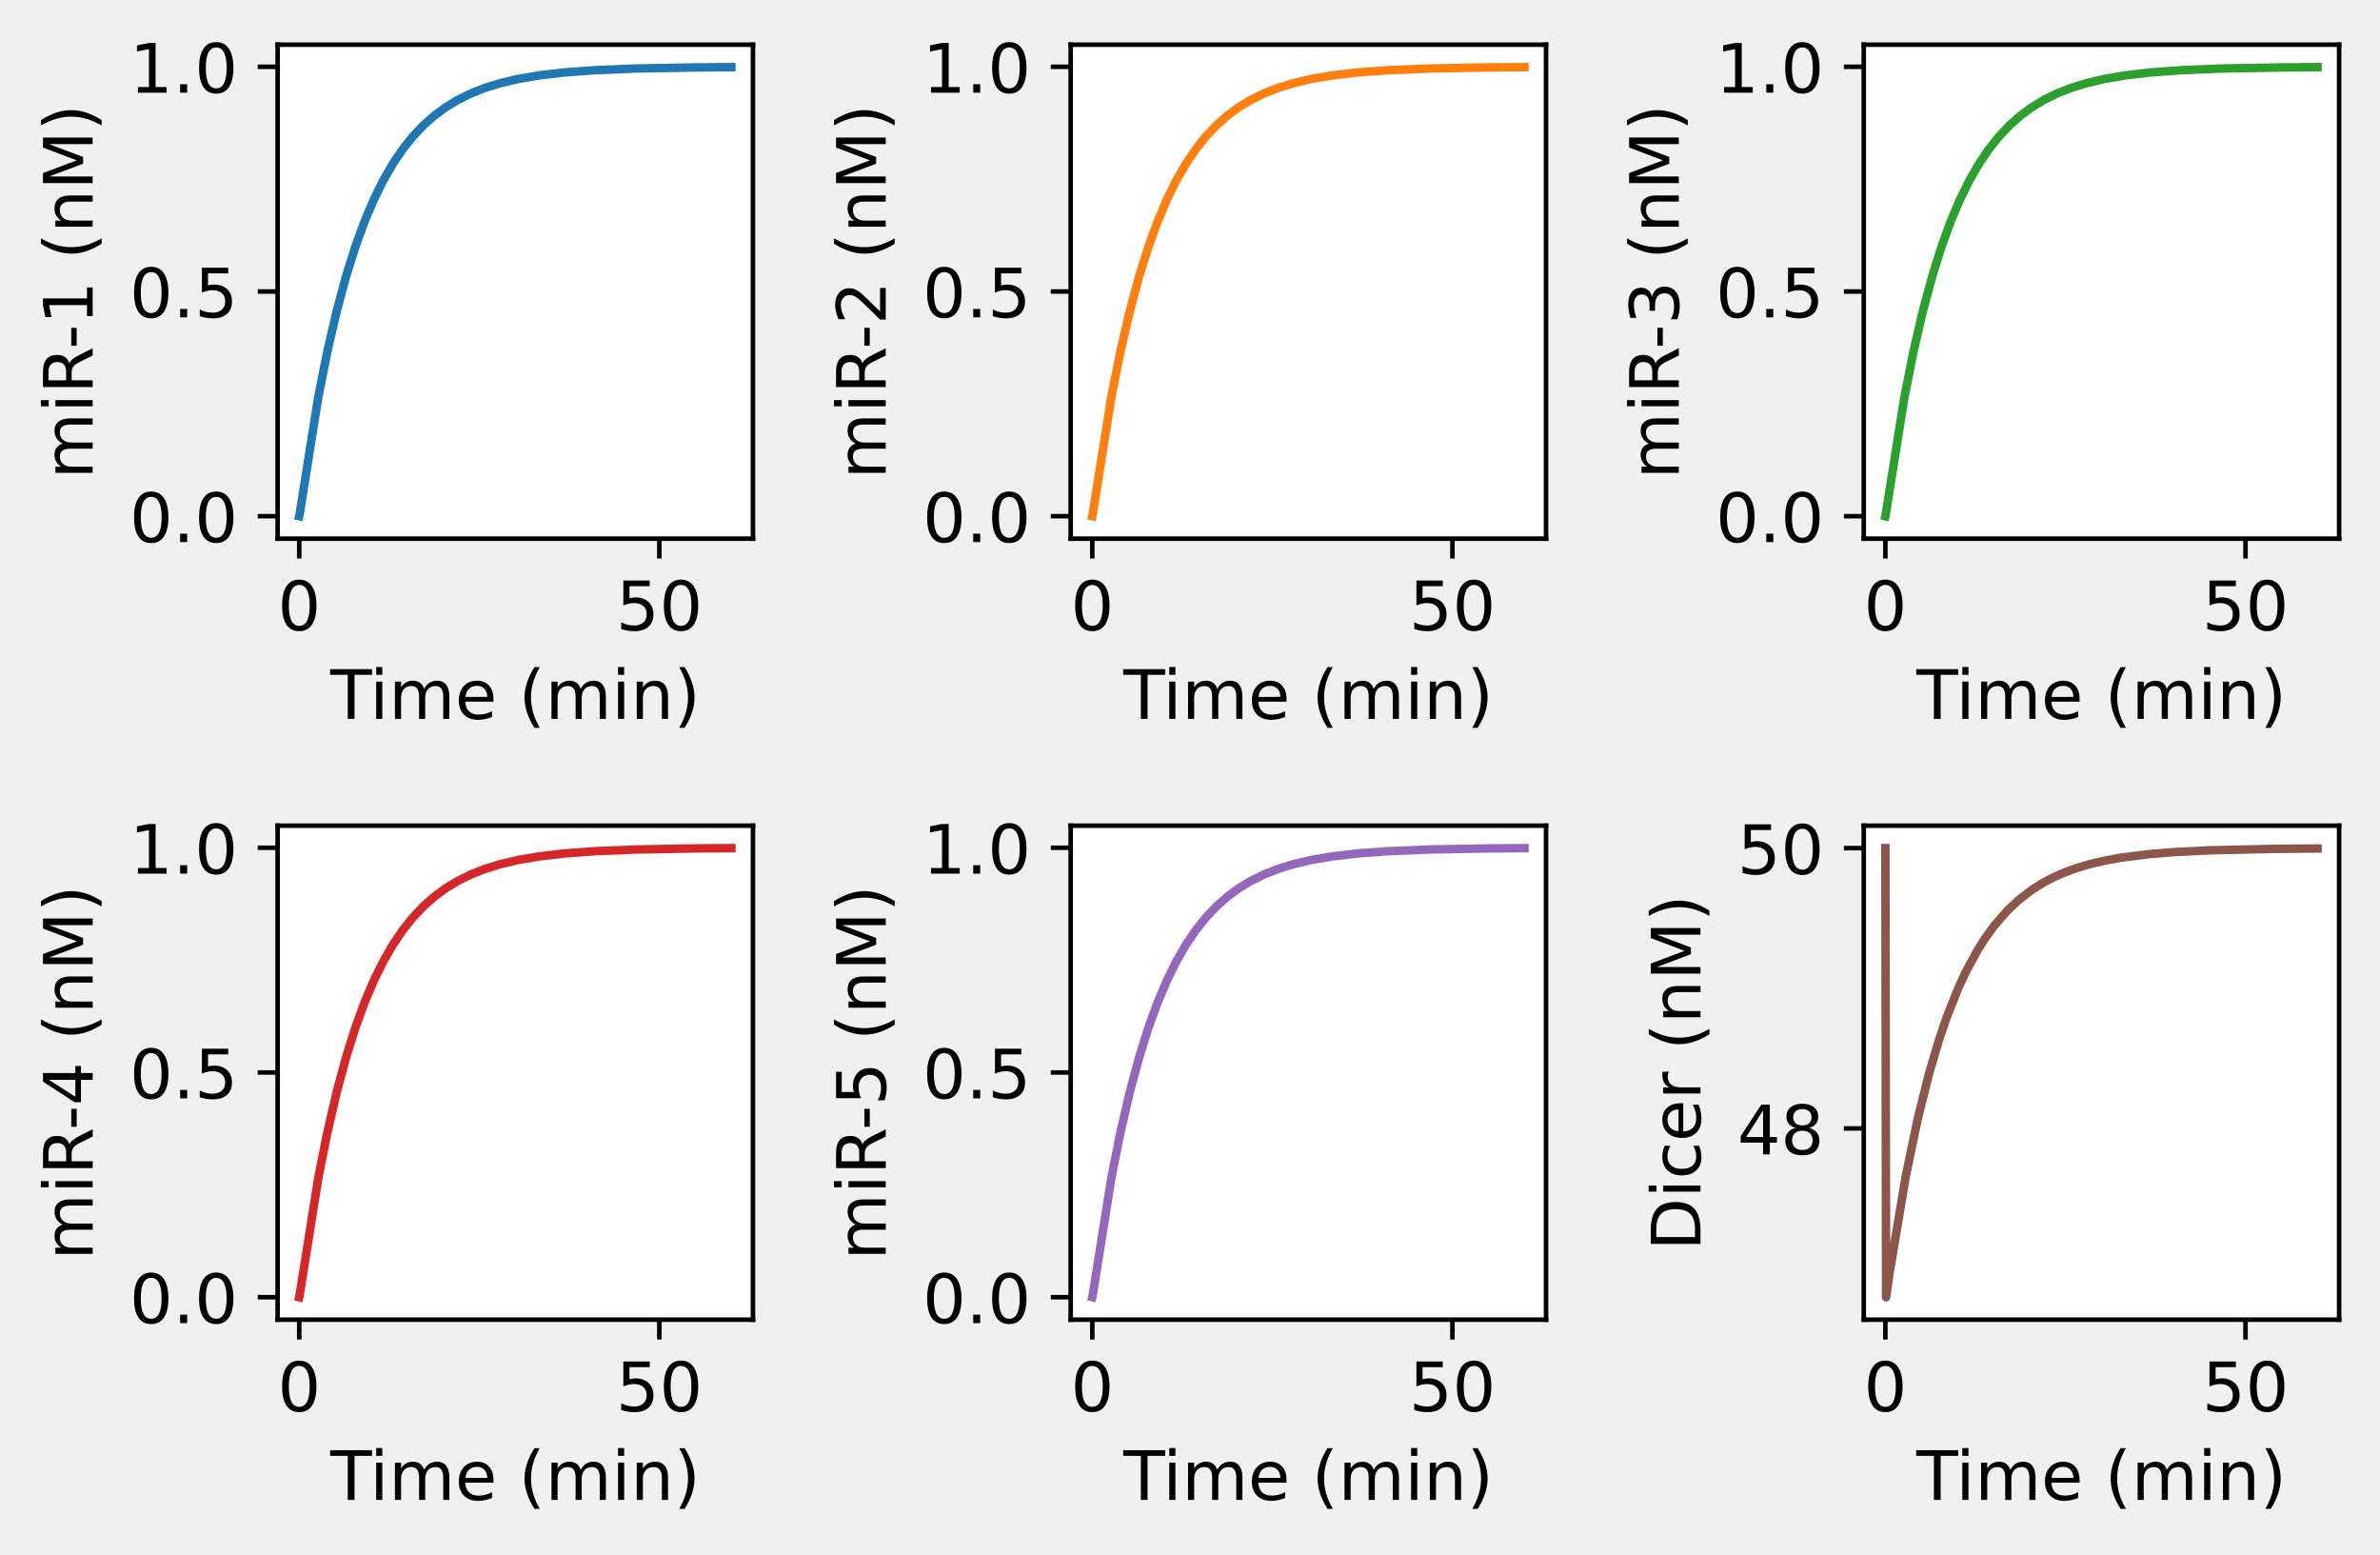
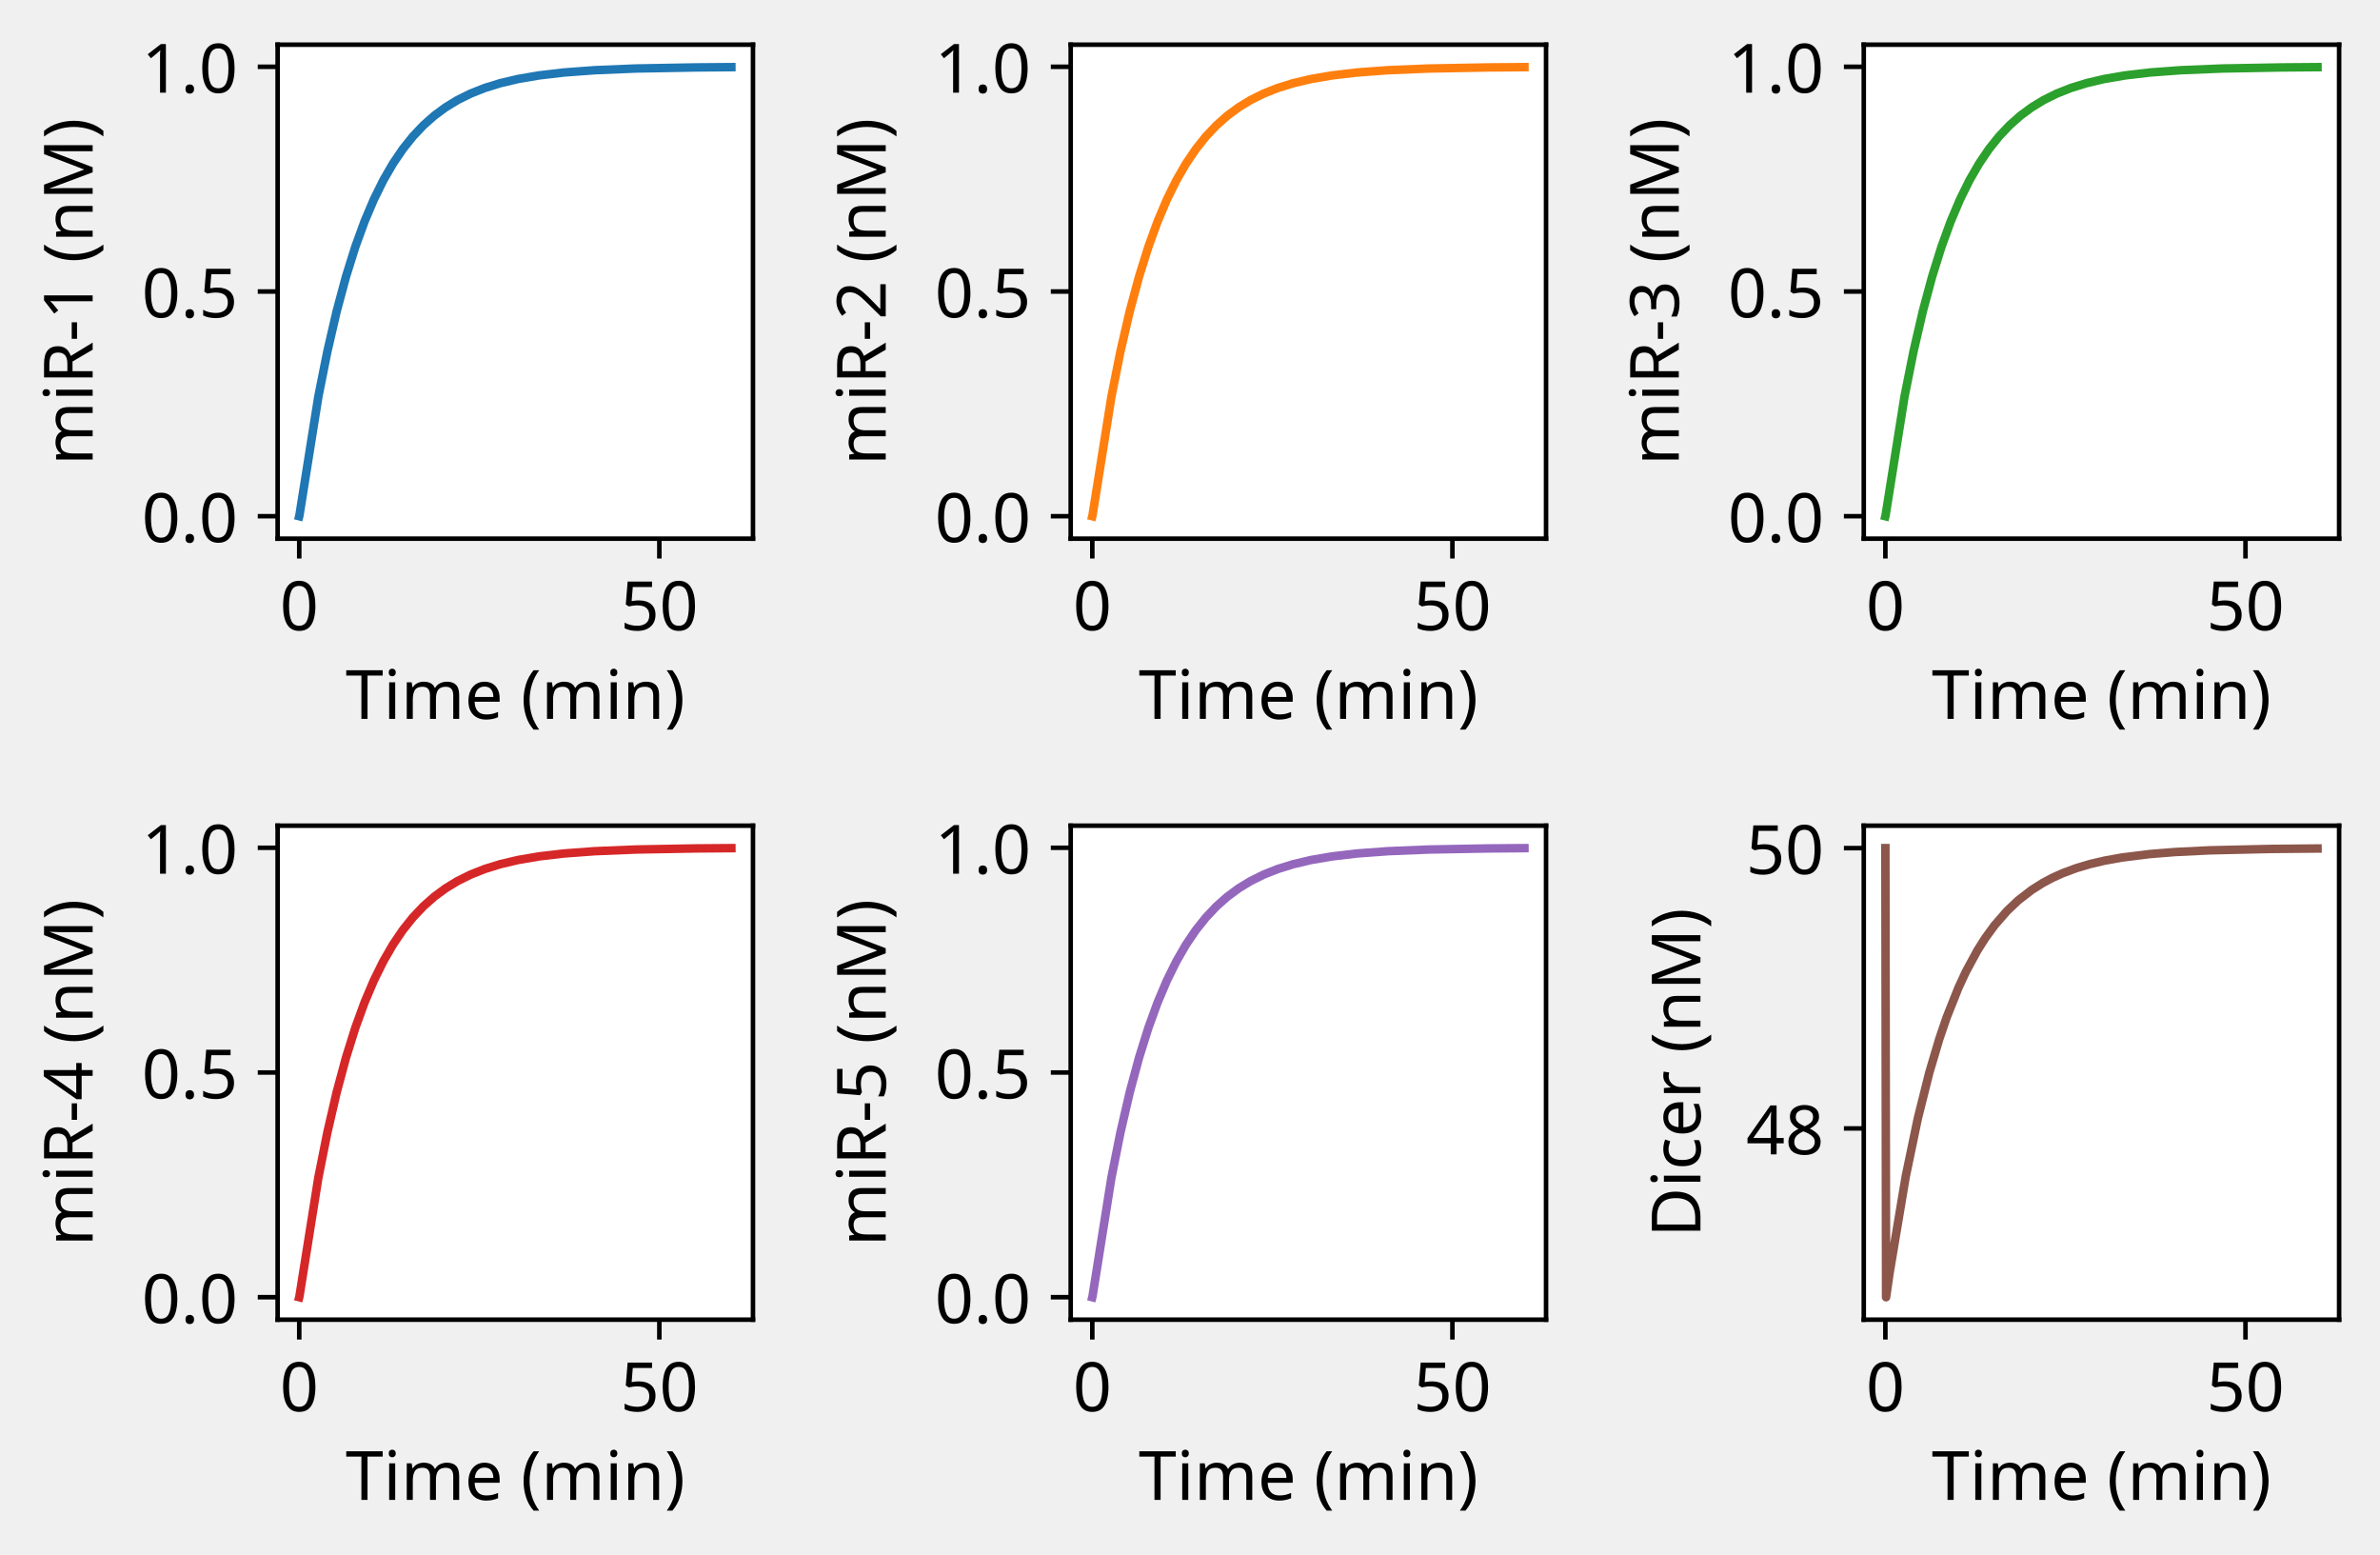
- <svg xmlns="http://www.w3.org/2000/svg" xmlns:xlink="http://www.w3.org/1999/xlink" height="273.797pt" version="1.1" viewBox="0 0 419.178 273.797" width="419.178pt">
+ <svg xmlns="http://www.w3.org/2000/svg" xmlns:xlink="http://www.w3.org/1999/xlink" width="419.178pt" height="273.797pt" viewBox="0 0 419.178 273.797" version="1.1">
  <defs>
-     <style type="text/css">*{stroke-linecap:butt;stroke-linejoin:round;}</style>
+     <style type="text/css">*{stroke-linejoin: round; stroke-linecap: butt}</style>
  </defs>
  <g id="figure_1">
    <g id="patch_1">
-       <path d="M -0 273.797  L 419.178 273.797  L 419.178 0  L -0 0  z " style="fill:none;" />
+       <path d="M -0 273.797  L 419.178 273.797  L 419.178 0  L -0 0  L -0 273.797  z " style="fill: none" />
    </g>
    <g id="axes_1">
      <g id="patch_2">
-         <path d="M 48.898 94.849  L 132.618 94.849  L 132.618 7.868  L 48.898 7.868  z " style="fill:#ffffff;" />
+         <path d="M 48.898 94.849  L 132.618 94.849  L 132.618 7.868  L 48.898 7.868  z " style="fill: #ffffff" />
      </g>
      <g id="matplotlib.axis_1">
        <g id="xtick_1">
          <g id="line2d_1">
            <defs>
-               <path d="M 0 0  L 0 3.5  " id="me1afc536ae" style="stroke:#000000;stroke-width:0.8;" />
+               <path id="m732d7f63c5" d="M 0 0  L 0 3.5  " style="stroke: #000000; stroke-width: 0.8" />
            </defs>
            <g>
-               <use style="stroke:#000000;stroke-width:0.8;" x="52.703" xlink:href="#me1afc536ae" y="94.849" />
+               <use xlink:href="#m732d7f63c5" x="52.703" y="94.849" style="stroke: #000000; stroke-width: 0.8" />
            </g>
          </g>
          <g id="text_1">
-             <text style="font-family:DejaVu Sans;font-size:12px;font-stretch:normal;font-style:normal;font-weight:normal;text-anchor:middle;" transform="rotate(-0, 52.70296, 110.9675)" x="52.703" y="110.968">0</text>
+             <text style="font: 12px 'sans-serif'; text-anchor: middle" x="52.703" y="110.968" transform="rotate(-0, 52.70296, 110.9675)">0</text>
          </g>
        </g>
        <g id="xtick_2">
          <g id="line2d_2">
            <g>
-               <use style="stroke:#000000;stroke-width:0.8;" x="116.127" xlink:href="#me1afc536ae" y="94.849" />
+               <use xlink:href="#m732d7f63c5" x="116.127" y="94.849" style="stroke: #000000; stroke-width: 0.8" />
            </g>
          </g>
          <g id="text_2">
-             <text style="font-family:DejaVu Sans;font-size:12px;font-stretch:normal;font-style:normal;font-weight:normal;text-anchor:middle;" transform="rotate(-0, 116.1272, 110.9675)" x="116.127" y="110.968">50</text>
+             <text style="font: 12px 'sans-serif'; text-anchor: middle" x="116.127" y="110.968" transform="rotate(-0, 116.1272, 110.9675)">50</text>
          </g>
        </g>
        <g id="text_3">
-           <text style="font-family:DejaVu Sans;font-size:12px;font-stretch:normal;font-style:normal;font-weight:normal;text-anchor:middle;" transform="rotate(-0, 90.7575, 126.5813)" x="90.757" y="126.581">Time (min)</text>
+           <text style="font: 12px 'sans-serif'; text-anchor: middle" x="90.757" y="126.581" transform="rotate(-0, 90.7575, 126.5813)">Time (min)</text>
        </g>
      </g>
      <g id="matplotlib.axis_2">
        <g id="ytick_1">
          <g id="line2d_3">
            <defs>
-               <path d="M 0 0  L -3.5 0  " id="m56df37a942" style="stroke:#000000;stroke-width:0.8;" />
+               <path id="m59931da405" d="M 0 0  L -3.5 0  " style="stroke: #000000; stroke-width: 0.8" />
            </defs>
            <g>
-               <use style="stroke:#000000;stroke-width:0.8;" x="48.898" xlink:href="#m56df37a942" y="90.896" />
+               <use xlink:href="#m59931da405" x="48.898" y="90.896" style="stroke: #000000; stroke-width: 0.8" />
            </g>
          </g>
          <g id="text_4">
-             <text style="font-family:DejaVu Sans;font-size:12px;font-stretch:normal;font-style:normal;font-weight:normal;text-anchor:end;" transform="rotate(-0, 41.8975, 95.45476)" x="41.898" y="95.455">0.0</text>
+             <text style="font: 12px 'sans-serif'; text-anchor: end" x="41.898" y="95.455" transform="rotate(-0, 41.8975, 95.45476)">0.0</text>
          </g>
        </g>
        <g id="ytick_2">
          <g id="line2d_4">
            <g>
-               <use style="stroke:#000000;stroke-width:0.8;" x="48.898" xlink:href="#m56df37a942" y="51.327" />
+               <use xlink:href="#m59931da405" x="48.898" y="51.327" style="stroke: #000000; stroke-width: 0.8" />
            </g>
          </g>
          <g id="text_5">
-             <text style="font-family:DejaVu Sans;font-size:12px;font-stretch:normal;font-style:normal;font-weight:normal;text-anchor:end;" transform="rotate(-0, 41.8975, 55.88644)" x="41.898" y="55.886">0.5</text>
+             <text style="font: 12px 'sans-serif'; text-anchor: end" x="41.898" y="55.886" transform="rotate(-0, 41.8975, 55.88644)">0.5</text>
          </g>
        </g>
        <g id="ytick_3">
          <g id="line2d_5">
            <g>
-               <use style="stroke:#000000;stroke-width:0.8;" x="48.898" xlink:href="#m56df37a942" y="11.759" />
+               <use xlink:href="#m59931da405" x="48.898" y="11.759" style="stroke: #000000; stroke-width: 0.8" />
            </g>
          </g>
          <g id="text_6">
-             <text style="font-family:DejaVu Sans;font-size:12px;font-stretch:normal;font-style:normal;font-weight:normal;text-anchor:end;" transform="rotate(-0, 41.8975, 16.31812)" x="41.898" y="16.318">1.0</text>
+             <text style="font: 12px 'sans-serif'; text-anchor: end" x="41.898" y="16.318" transform="rotate(-0, 41.8975, 16.31812)">1.0</text>
          </g>
        </g>
        <g id="text_7">
-           <text style="font-family:DejaVu Sans;font-size:12px;font-stretch:normal;font-style:normal;font-weight:normal;text-anchor:middle;" transform="rotate(-90, 16.31812, 51.35862)" x="16.318" y="51.359">miR-1 (nM)</text>
+           <text style="font: 12px 'sans-serif'; text-anchor: middle" x="16.318" y="51.359" transform="rotate(-90, 16.31812, 51.35862)">miR-1 (nM)</text>
        </g>
      </g>
      <g id="line2d_6">
-         <path clip-path="url(#p1d3dec0983)" d="M 52.703 90.896  L 52.732 90.785  L 56.066 69.859  L 57.653 61.907  L 59.293 54.819  L 60.936 48.711  L 62.577 43.468  L 64.205 38.994  L 65.835 35.143  L 67.521 31.73  L 69.205 28.815  L 70.945 26.247  L 72.737 24.004  L 74.585 22.054  L 76.482 20.374  L 78.479 18.9  L 80.592 17.613  L 82.87 16.484  L 85.359 15.498  L 88.12 14.643  L 91.257 13.905  L 94.932 13.278  L 99.314 12.764  L 104.777 12.36  L 111.975 12.064  L 122.57 11.872  L 128.812 11.822  L 128.812 11.822  " style="fill:none;stroke:#1f77b4;stroke-linecap:square;stroke-width:1.5;" />
+         <path d="M 52.703 90.896  L 52.732 90.785  L 56.066 69.859  L 57.653 61.907  L 59.293 54.819  L 60.936 48.711  L 62.577 43.468  L 64.205 38.994  L 65.835 35.143  L 67.521 31.73  L 69.205 28.815  L 70.945 26.247  L 72.737 24.004  L 74.585 22.054  L 76.482 20.374  L 78.479 18.9  L 80.592 17.613  L 82.87 16.484  L 85.359 15.498  L 88.12 14.643  L 91.257 13.905  L 94.932 13.278  L 99.314 12.764  L 104.777 12.36  L 111.975 12.064  L 122.57 11.872  L 128.812 11.822  L 128.812 11.822  " clip-path="url(#p3441344c1d)" style="fill: none; stroke: #1f77b4; stroke-width: 1.5; stroke-linecap: square" />
      </g>
      <g id="patch_3">
-         <path d="M 48.898 94.849  L 48.898 7.868  " style="fill:none;stroke:#000000;stroke-linecap:square;stroke-linejoin:miter;stroke-width:0.8;" />
+         <path d="M 48.898 94.849  L 48.898 7.868  " style="fill: none; stroke: #000000; stroke-width: 0.8; stroke-linejoin: miter; stroke-linecap: square" />
      </g>
      <g id="patch_4">
-         <path d="M 132.618 94.849  L 132.618 7.868  " style="fill:none;stroke:#000000;stroke-linecap:square;stroke-linejoin:miter;stroke-width:0.8;" />
+         <path d="M 132.618 94.849  L 132.618 7.868  " style="fill: none; stroke: #000000; stroke-width: 0.8; stroke-linejoin: miter; stroke-linecap: square" />
      </g>
      <g id="patch_5">
-         <path d="M 48.898 94.849  L 132.618 94.849  " style="fill:none;stroke:#000000;stroke-linecap:square;stroke-linejoin:miter;stroke-width:0.8;" />
+         <path d="M 48.898 94.849  L 132.618 94.849  " style="fill: none; stroke: #000000; stroke-width: 0.8; stroke-linejoin: miter; stroke-linecap: square" />
      </g>
      <g id="patch_6">
-         <path d="M 48.898 7.868  L 132.618 7.868  " style="fill:none;stroke:#000000;stroke-linecap:square;stroke-linejoin:miter;stroke-width:0.8;" />
+         <path d="M 48.898 7.868  L 132.618 7.868  " style="fill: none; stroke: #000000; stroke-width: 0.8; stroke-linejoin: miter; stroke-linecap: square" />
      </g>
    </g>
    <g id="axes_2">
      <g id="patch_7">
-         <path d="M 188.577 94.849  L 272.298 94.849  L 272.298 7.868  L 188.577 7.868  z " style="fill:#ffffff;" />
+         <path d="M 188.577 94.849  L 272.298 94.849  L 272.298 7.868  L 188.577 7.868  z " style="fill: #ffffff" />
      </g>
      <g id="matplotlib.axis_3">
        <g id="xtick_3">
          <g id="line2d_7">
            <g>
-               <use style="stroke:#000000;stroke-width:0.8;" x="192.383" xlink:href="#me1afc536ae" y="94.849" />
+               <use xlink:href="#m732d7f63c5" x="192.383" y="94.849" style="stroke: #000000; stroke-width: 0.8" />
            </g>
          </g>
          <g id="text_8">
-             <text style="font-family:DejaVu Sans;font-size:12px;font-stretch:normal;font-style:normal;font-weight:normal;text-anchor:middle;" transform="rotate(-0, 192.383, 110.9675)" x="192.383" y="110.968">0</text>
+             <text style="font: 12px 'sans-serif'; text-anchor: middle" x="192.383" y="110.968" transform="rotate(-0, 192.383, 110.9675)">0</text>
          </g>
        </g>
        <g id="xtick_4">
          <g id="line2d_8">
            <g>
-               <use style="stroke:#000000;stroke-width:0.8;" x="255.807" xlink:href="#me1afc536ae" y="94.849" />
+               <use xlink:href="#m732d7f63c5" x="255.807" y="94.849" style="stroke: #000000; stroke-width: 0.8" />
            </g>
          </g>
          <g id="text_9">
-             <text style="font-family:DejaVu Sans;font-size:12px;font-stretch:normal;font-style:normal;font-weight:normal;text-anchor:middle;" transform="rotate(-0, 255.8072, 110.9675)" x="255.807" y="110.968">50</text>
+             <text style="font: 12px 'sans-serif'; text-anchor: middle" x="255.807" y="110.968" transform="rotate(-0, 255.8072, 110.9675)">50</text>
          </g>
        </g>
        <g id="text_10">
-           <text style="font-family:DejaVu Sans;font-size:12px;font-stretch:normal;font-style:normal;font-weight:normal;text-anchor:middle;" transform="rotate(-0, 230.4375, 126.5813)" x="230.438" y="126.581">Time (min)</text>
+           <text style="font: 12px 'sans-serif'; text-anchor: middle" x="230.438" y="126.581" transform="rotate(-0, 230.4375, 126.5813)">Time (min)</text>
        </g>
      </g>
      <g id="matplotlib.axis_4">
        <g id="ytick_4">
          <g id="line2d_9">
            <g>
-               <use style="stroke:#000000;stroke-width:0.8;" x="188.577" xlink:href="#m56df37a942" y="90.896" />
+               <use xlink:href="#m59931da405" x="188.577" y="90.896" style="stroke: #000000; stroke-width: 0.8" />
            </g>
          </g>
          <g id="text_11">
-             <text style="font-family:DejaVu Sans;font-size:12px;font-stretch:normal;font-style:normal;font-weight:normal;text-anchor:end;" transform="rotate(-0, 181.5775, 95.45476)" x="181.577" y="95.455">0.0</text>
+             <text style="font: 12px 'sans-serif'; text-anchor: end" x="181.577" y="95.455" transform="rotate(-0, 181.5775, 95.45476)">0.0</text>
          </g>
        </g>
        <g id="ytick_5">
          <g id="line2d_10">
            <g>
-               <use style="stroke:#000000;stroke-width:0.8;" x="188.577" xlink:href="#m56df37a942" y="51.327" />
+               <use xlink:href="#m59931da405" x="188.577" y="51.327" style="stroke: #000000; stroke-width: 0.8" />
            </g>
          </g>
          <g id="text_12">
-             <text style="font-family:DejaVu Sans;font-size:12px;font-stretch:normal;font-style:normal;font-weight:normal;text-anchor:end;" transform="rotate(-0, 181.5775, 55.88644)" x="181.577" y="55.886">0.5</text>
+             <text style="font: 12px 'sans-serif'; text-anchor: end" x="181.577" y="55.886" transform="rotate(-0, 181.5775, 55.88644)">0.5</text>
          </g>
        </g>
        <g id="ytick_6">
          <g id="line2d_11">
            <g>
-               <use style="stroke:#000000;stroke-width:0.8;" x="188.577" xlink:href="#m56df37a942" y="11.759" />
+               <use xlink:href="#m59931da405" x="188.577" y="11.759" style="stroke: #000000; stroke-width: 0.8" />
            </g>
          </g>
          <g id="text_13">
-             <text style="font-family:DejaVu Sans;font-size:12px;font-stretch:normal;font-style:normal;font-weight:normal;text-anchor:end;" transform="rotate(-0, 181.5775, 16.31812)" x="181.577" y="16.318">1.0</text>
+             <text style="font: 12px 'sans-serif'; text-anchor: end" x="181.577" y="16.318" transform="rotate(-0, 181.5775, 16.31812)">1.0</text>
          </g>
        </g>
        <g id="text_14">
-           <text style="font-family:DejaVu Sans;font-size:12px;font-stretch:normal;font-style:normal;font-weight:normal;text-anchor:middle;" transform="rotate(-90, 155.9981, 51.35862)" x="155.998" y="51.359">miR-2 (nM)</text>
+           <text style="font: 12px 'sans-serif'; text-anchor: middle" x="155.998" y="51.359" transform="rotate(-90, 155.9981, 51.35862)">miR-2 (nM)</text>
        </g>
      </g>
      <g id="line2d_12">
-         <path clip-path="url(#p2b972d3a1c)" d="M 192.383 90.896  L 192.412 90.785  L 195.746 69.859  L 197.333 61.907  L 198.973 54.819  L 200.616 48.711  L 202.257 43.468  L 203.885 38.994  L 205.515 35.143  L 207.201 31.73  L 208.885 28.815  L 210.625 26.247  L 212.417 24.004  L 214.265 22.054  L 216.162 20.374  L 218.159 18.9  L 220.272 17.613  L 222.55 16.484  L 225.039 15.498  L 227.8 14.643  L 230.937 13.905  L 234.612 13.278  L 238.994 12.764  L 244.457 12.36  L 251.655 12.064  L 262.25 11.872  L 268.492 11.822  L 268.492 11.822  " style="fill:none;stroke:#ff7f0e;stroke-linecap:square;stroke-width:1.5;" />
+         <path d="M 192.383 90.896  L 192.412 90.785  L 195.746 69.859  L 197.333 61.907  L 198.973 54.819  L 200.616 48.711  L 202.257 43.468  L 203.885 38.994  L 205.515 35.143  L 207.201 31.73  L 208.885 28.815  L 210.625 26.247  L 212.417 24.004  L 214.265 22.054  L 216.162 20.374  L 218.159 18.9  L 220.272 17.613  L 222.55 16.484  L 225.039 15.498  L 227.8 14.643  L 230.937 13.905  L 234.612 13.278  L 238.994 12.764  L 244.457 12.36  L 251.655 12.064  L 262.25 11.872  L 268.492 11.822  L 268.492 11.822  " clip-path="url(#p5125b91183)" style="fill: none; stroke: #ff7f0e; stroke-width: 1.5; stroke-linecap: square" />
      </g>
      <g id="patch_8">
-         <path d="M 188.577 94.849  L 188.577 7.868  " style="fill:none;stroke:#000000;stroke-linecap:square;stroke-linejoin:miter;stroke-width:0.8;" />
+         <path d="M 188.577 94.849  L 188.577 7.868  " style="fill: none; stroke: #000000; stroke-width: 0.8; stroke-linejoin: miter; stroke-linecap: square" />
      </g>
      <g id="patch_9">
-         <path d="M 272.298 94.849  L 272.298 7.868  " style="fill:none;stroke:#000000;stroke-linecap:square;stroke-linejoin:miter;stroke-width:0.8;" />
+         <path d="M 272.298 94.849  L 272.298 7.868  " style="fill: none; stroke: #000000; stroke-width: 0.8; stroke-linejoin: miter; stroke-linecap: square" />
      </g>
      <g id="patch_10">
-         <path d="M 188.577 94.849  L 272.298 94.849  " style="fill:none;stroke:#000000;stroke-linecap:square;stroke-linejoin:miter;stroke-width:0.8;" />
+         <path d="M 188.577 94.849  L 272.298 94.849  " style="fill: none; stroke: #000000; stroke-width: 0.8; stroke-linejoin: miter; stroke-linecap: square" />
      </g>
      <g id="patch_11">
-         <path d="M 188.577 7.868  L 272.298 7.868  " style="fill:none;stroke:#000000;stroke-linecap:square;stroke-linejoin:miter;stroke-width:0.8;" />
+         <path d="M 188.577 7.868  L 272.298 7.868  " style="fill: none; stroke: #000000; stroke-width: 0.8; stroke-linejoin: miter; stroke-linecap: square" />
      </g>
    </g>
    <g id="axes_3">
      <g id="patch_12">
-         <path d="M 328.257 94.849  L 411.978 94.849  L 411.978 7.868  L 328.257 7.868  z " style="fill:#ffffff;" />
+         <path d="M 328.257 94.849  L 411.978 94.849  L 411.978 7.868  L 328.257 7.868  z " style="fill: #ffffff" />
      </g>
      <g id="matplotlib.axis_5">
        <g id="xtick_5">
          <g id="line2d_13">
            <g>
-               <use style="stroke:#000000;stroke-width:0.8;" x="332.063" xlink:href="#me1afc536ae" y="94.849" />
+               <use xlink:href="#m732d7f63c5" x="332.063" y="94.849" style="stroke: #000000; stroke-width: 0.8" />
            </g>
          </g>
          <g id="text_15">
-             <text style="font-family:DejaVu Sans;font-size:12px;font-stretch:normal;font-style:normal;font-weight:normal;text-anchor:middle;" transform="rotate(-0, 332.063, 110.9675)" x="332.063" y="110.968">0</text>
+             <text style="font: 12px 'sans-serif'; text-anchor: middle" x="332.063" y="110.968" transform="rotate(-0, 332.063, 110.9675)">0</text>
          </g>
        </g>
        <g id="xtick_6">
          <g id="line2d_14">
            <g>
-               <use style="stroke:#000000;stroke-width:0.8;" x="395.487" xlink:href="#me1afc536ae" y="94.849" />
+               <use xlink:href="#m732d7f63c5" x="395.487" y="94.849" style="stroke: #000000; stroke-width: 0.8" />
            </g>
          </g>
          <g id="text_16">
-             <text style="font-family:DejaVu Sans;font-size:12px;font-stretch:normal;font-style:normal;font-weight:normal;text-anchor:middle;" transform="rotate(-0, 395.4872, 110.9675)" x="395.487" y="110.968">50</text>
+             <text style="font: 12px 'sans-serif'; text-anchor: middle" x="395.487" y="110.968" transform="rotate(-0, 395.4872, 110.9675)">50</text>
          </g>
        </g>
        <g id="text_17">
-           <text style="font-family:DejaVu Sans;font-size:12px;font-stretch:normal;font-style:normal;font-weight:normal;text-anchor:middle;" transform="rotate(-0, 370.1175, 126.5813)" x="370.118" y="126.581">Time (min)</text>
+           <text style="font: 12px 'sans-serif'; text-anchor: middle" x="370.118" y="126.581" transform="rotate(-0, 370.1175, 126.5813)">Time (min)</text>
        </g>
      </g>
      <g id="matplotlib.axis_6">
        <g id="ytick_7">
          <g id="line2d_15">
            <g>
-               <use style="stroke:#000000;stroke-width:0.8;" x="328.257" xlink:href="#m56df37a942" y="90.896" />
+               <use xlink:href="#m59931da405" x="328.257" y="90.896" style="stroke: #000000; stroke-width: 0.8" />
            </g>
          </g>
          <g id="text_18">
-             <text style="font-family:DejaVu Sans;font-size:12px;font-stretch:normal;font-style:normal;font-weight:normal;text-anchor:end;" transform="rotate(-0, 321.2575, 95.45476)" x="321.257" y="95.455">0.0</text>
+             <text style="font: 12px 'sans-serif'; text-anchor: end" x="321.257" y="95.455" transform="rotate(-0, 321.2575, 95.45476)">0.0</text>
          </g>
        </g>
        <g id="ytick_8">
          <g id="line2d_16">
            <g>
-               <use style="stroke:#000000;stroke-width:0.8;" x="328.257" xlink:href="#m56df37a942" y="51.327" />
+               <use xlink:href="#m59931da405" x="328.257" y="51.327" style="stroke: #000000; stroke-width: 0.8" />
            </g>
          </g>
          <g id="text_19">
-             <text style="font-family:DejaVu Sans;font-size:12px;font-stretch:normal;font-style:normal;font-weight:normal;text-anchor:end;" transform="rotate(-0, 321.2575, 55.88644)" x="321.257" y="55.886">0.5</text>
+             <text style="font: 12px 'sans-serif'; text-anchor: end" x="321.257" y="55.886" transform="rotate(-0, 321.2575, 55.88644)">0.5</text>
          </g>
        </g>
        <g id="ytick_9">
          <g id="line2d_17">
            <g>
-               <use style="stroke:#000000;stroke-width:0.8;" x="328.257" xlink:href="#m56df37a942" y="11.759" />
+               <use xlink:href="#m59931da405" x="328.257" y="11.759" style="stroke: #000000; stroke-width: 0.8" />
            </g>
          </g>
          <g id="text_20">
-             <text style="font-family:DejaVu Sans;font-size:12px;font-stretch:normal;font-style:normal;font-weight:normal;text-anchor:end;" transform="rotate(-0, 321.2575, 16.31812)" x="321.257" y="16.318">1.0</text>
+             <text style="font: 12px 'sans-serif'; text-anchor: end" x="321.257" y="16.318" transform="rotate(-0, 321.2575, 16.31812)">1.0</text>
          </g>
        </g>
        <g id="text_21">
-           <text style="font-family:DejaVu Sans;font-size:12px;font-stretch:normal;font-style:normal;font-weight:normal;text-anchor:middle;" transform="rotate(-90, 295.6781, 51.35862)" x="295.678" y="51.359">miR-3 (nM)</text>
+           <text style="font: 12px 'sans-serif'; text-anchor: middle" x="295.678" y="51.359" transform="rotate(-90, 295.6781, 51.35862)">miR-3 (nM)</text>
        </g>
      </g>
      <g id="line2d_18">
-         <path clip-path="url(#pbdececbdce)" d="M 332.063 90.896  L 332.092 90.785  L 335.426 69.859  L 337.013 61.907  L 338.653 54.819  L 340.296 48.711  L 341.937 43.468  L 343.565 38.994  L 345.195 35.143  L 346.881 31.73  L 348.565 28.815  L 350.305 26.247  L 352.097 24.004  L 353.945 22.054  L 355.842 20.374  L 357.839 18.9  L 359.952 17.613  L 362.23 16.484  L 364.719 15.498  L 367.48 14.643  L 370.617 13.905  L 374.292 13.278  L 378.674 12.764  L 384.137 12.36  L 391.335 12.064  L 401.93 11.872  L 408.172 11.822  L 408.172 11.822  " style="fill:none;stroke:#2ca02c;stroke-linecap:square;stroke-width:1.5;" />
+         <path d="M 332.063 90.896  L 332.092 90.785  L 335.426 69.859  L 337.013 61.907  L 338.653 54.819  L 340.296 48.711  L 341.937 43.468  L 343.565 38.994  L 345.195 35.143  L 346.881 31.73  L 348.565 28.815  L 350.305 26.247  L 352.097 24.004  L 353.945 22.054  L 355.842 20.374  L 357.839 18.9  L 359.952 17.613  L 362.23 16.484  L 364.719 15.498  L 367.48 14.643  L 370.617 13.905  L 374.292 13.278  L 378.674 12.764  L 384.137 12.36  L 391.335 12.064  L 401.93 11.872  L 408.172 11.822  L 408.172 11.822  " clip-path="url(#p5fa21c967b)" style="fill: none; stroke: #2ca02c; stroke-width: 1.5; stroke-linecap: square" />
      </g>
      <g id="patch_13">
-         <path d="M 328.257 94.849  L 328.257 7.868  " style="fill:none;stroke:#000000;stroke-linecap:square;stroke-linejoin:miter;stroke-width:0.8;" />
+         <path d="M 328.257 94.849  L 328.257 7.868  " style="fill: none; stroke: #000000; stroke-width: 0.8; stroke-linejoin: miter; stroke-linecap: square" />
      </g>
      <g id="patch_14">
-         <path d="M 411.978 94.849  L 411.978 7.868  " style="fill:none;stroke:#000000;stroke-linecap:square;stroke-linejoin:miter;stroke-width:0.8;" />
+         <path d="M 411.978 94.849  L 411.978 7.868  " style="fill: none; stroke: #000000; stroke-width: 0.8; stroke-linejoin: miter; stroke-linecap: square" />
      </g>
      <g id="patch_15">
-         <path d="M 328.257 94.849  L 411.978 94.849  " style="fill:none;stroke:#000000;stroke-linecap:square;stroke-linejoin:miter;stroke-width:0.8;" />
+         <path d="M 328.257 94.849  L 411.978 94.849  " style="fill: none; stroke: #000000; stroke-width: 0.8; stroke-linejoin: miter; stroke-linecap: square" />
      </g>
      <g id="patch_16">
-         <path d="M 328.257 7.868  L 411.978 7.868  " style="fill:none;stroke:#000000;stroke-linecap:square;stroke-linejoin:miter;stroke-width:0.8;" />
+         <path d="M 328.257 7.868  L 411.978 7.868  " style="fill: none; stroke: #000000; stroke-width: 0.8; stroke-linejoin: miter; stroke-linecap: square" />
      </g>
    </g>
    <g id="axes_4">
      <g id="patch_17">
-         <path d="M 48.898 232.369  L 132.618 232.369  L 132.618 145.388  L 48.898 145.388  z " style="fill:#ffffff;" />
+         <path d="M 48.898 232.369  L 132.618 232.369  L 132.618 145.388  L 48.898 145.388  z " style="fill: #ffffff" />
      </g>
      <g id="matplotlib.axis_7">
        <g id="xtick_7">
          <g id="line2d_19">
            <g>
-               <use style="stroke:#000000;stroke-width:0.8;" x="52.703" xlink:href="#me1afc536ae" y="232.369" />
+               <use xlink:href="#m732d7f63c5" x="52.703" y="232.369" style="stroke: #000000; stroke-width: 0.8" />
            </g>
          </g>
          <g id="text_22">
-             <text style="font-family:DejaVu Sans;font-size:12px;font-stretch:normal;font-style:normal;font-weight:normal;text-anchor:middle;" transform="rotate(-0, 52.70296, 248.4875)" x="52.703" y="248.488">0</text>
+             <text style="font: 12px 'sans-serif'; text-anchor: middle" x="52.703" y="248.488" transform="rotate(-0, 52.70296, 248.4875)">0</text>
          </g>
        </g>
        <g id="xtick_8">
          <g id="line2d_20">
            <g>
-               <use style="stroke:#000000;stroke-width:0.8;" x="116.127" xlink:href="#me1afc536ae" y="232.369" />
+               <use xlink:href="#m732d7f63c5" x="116.127" y="232.369" style="stroke: #000000; stroke-width: 0.8" />
            </g>
          </g>
          <g id="text_23">
-             <text style="font-family:DejaVu Sans;font-size:12px;font-stretch:normal;font-style:normal;font-weight:normal;text-anchor:middle;" transform="rotate(-0, 116.1272, 248.4875)" x="116.127" y="248.488">50</text>
+             <text style="font: 12px 'sans-serif'; text-anchor: middle" x="116.127" y="248.488" transform="rotate(-0, 116.1272, 248.4875)">50</text>
          </g>
        </g>
        <g id="text_24">
-           <text style="font-family:DejaVu Sans;font-size:12px;font-stretch:normal;font-style:normal;font-weight:normal;text-anchor:middle;" transform="rotate(-0, 90.7575, 264.1013)" x="90.757" y="264.101">Time (min)</text>
+           <text style="font: 12px 'sans-serif'; text-anchor: middle" x="90.757" y="264.101" transform="rotate(-0, 90.7575, 264.1013)">Time (min)</text>
        </g>
      </g>
      <g id="matplotlib.axis_8">
        <g id="ytick_10">
          <g id="line2d_21">
            <g>
-               <use style="stroke:#000000;stroke-width:0.8;" x="48.898" xlink:href="#m56df37a942" y="228.416" />
+               <use xlink:href="#m59931da405" x="48.898" y="228.416" style="stroke: #000000; stroke-width: 0.8" />
            </g>
          </g>
          <g id="text_25">
-             <text style="font-family:DejaVu Sans;font-size:12px;font-stretch:normal;font-style:normal;font-weight:normal;text-anchor:end;" transform="rotate(-0, 41.8975, 232.9748)" x="41.898" y="232.975">0.0</text>
+             <text style="font: 12px 'sans-serif'; text-anchor: end" x="41.898" y="232.975" transform="rotate(-0, 41.8975, 232.9748)">0.0</text>
          </g>
        </g>
        <g id="ytick_11">
          <g id="line2d_22">
            <g>
-               <use style="stroke:#000000;stroke-width:0.8;" x="48.898" xlink:href="#m56df37a942" y="188.847" />
+               <use xlink:href="#m59931da405" x="48.898" y="188.847" style="stroke: #000000; stroke-width: 0.8" />
            </g>
          </g>
          <g id="text_26">
-             <text style="font-family:DejaVu Sans;font-size:12px;font-stretch:normal;font-style:normal;font-weight:normal;text-anchor:end;" transform="rotate(-0, 41.8975, 193.4064)" x="41.898" y="193.406">0.5</text>
+             <text style="font: 12px 'sans-serif'; text-anchor: end" x="41.898" y="193.406" transform="rotate(-0, 41.8975, 193.4064)">0.5</text>
          </g>
        </g>
        <g id="ytick_12">
          <g id="line2d_23">
            <g>
-               <use style="stroke:#000000;stroke-width:0.8;" x="48.898" xlink:href="#m56df37a942" y="149.279" />
+               <use xlink:href="#m59931da405" x="48.898" y="149.279" style="stroke: #000000; stroke-width: 0.8" />
            </g>
          </g>
          <g id="text_27">
-             <text style="font-family:DejaVu Sans;font-size:12px;font-stretch:normal;font-style:normal;font-weight:normal;text-anchor:end;" transform="rotate(-0, 41.8975, 153.8381)" x="41.898" y="153.838">1.0</text>
+             <text style="font: 12px 'sans-serif'; text-anchor: end" x="41.898" y="153.838" transform="rotate(-0, 41.8975, 153.8381)">1.0</text>
          </g>
        </g>
        <g id="text_28">
-           <text style="font-family:DejaVu Sans;font-size:12px;font-stretch:normal;font-style:normal;font-weight:normal;text-anchor:middle;" transform="rotate(-90, 16.31812, 188.8786)" x="16.318" y="188.879">miR-4 (nM)</text>
+           <text style="font: 12px 'sans-serif'; text-anchor: middle" x="16.318" y="188.879" transform="rotate(-90, 16.31812, 188.8786)">miR-4 (nM)</text>
        </g>
      </g>
      <g id="line2d_24">
-         <path clip-path="url(#p9bbdb47266)" d="M 52.703 228.416  L 52.732 228.305  L 56.066 207.379  L 57.653 199.427  L 59.293 192.339  L 60.936 186.231  L 62.577 180.988  L 64.205 176.514  L 65.835 172.663  L 67.521 169.25  L 69.205 166.335  L 70.945 163.767  L 72.737 161.524  L 74.585 159.574  L 76.482 157.894  L 78.479 156.42  L 80.592 155.133  L 82.87 154.004  L 85.359 153.018  L 88.12 152.163  L 91.257 151.425  L 94.932 150.798  L 99.314 150.284  L 104.777 149.88  L 111.975 149.584  L 122.57 149.392  L 128.812 149.342  L 128.812 149.342  " style="fill:none;stroke:#d62728;stroke-linecap:square;stroke-width:1.5;" />
+         <path d="M 52.703 228.416  L 52.732 228.305  L 56.066 207.379  L 57.653 199.427  L 59.293 192.339  L 60.936 186.231  L 62.577 180.988  L 64.205 176.514  L 65.835 172.663  L 67.521 169.25  L 69.205 166.335  L 70.945 163.767  L 72.737 161.524  L 74.585 159.574  L 76.482 157.894  L 78.479 156.42  L 80.592 155.133  L 82.87 154.004  L 85.359 153.018  L 88.12 152.163  L 91.257 151.425  L 94.932 150.798  L 99.314 150.284  L 104.777 149.88  L 111.975 149.584  L 122.57 149.392  L 128.812 149.342  L 128.812 149.342  " clip-path="url(#p3624f3d407)" style="fill: none; stroke: #d62728; stroke-width: 1.5; stroke-linecap: square" />
      </g>
      <g id="patch_18">
-         <path d="M 48.898 232.369  L 48.898 145.388  " style="fill:none;stroke:#000000;stroke-linecap:square;stroke-linejoin:miter;stroke-width:0.8;" />
+         <path d="M 48.898 232.369  L 48.898 145.388  " style="fill: none; stroke: #000000; stroke-width: 0.8; stroke-linejoin: miter; stroke-linecap: square" />
      </g>
      <g id="patch_19">
-         <path d="M 132.618 232.369  L 132.618 145.388  " style="fill:none;stroke:#000000;stroke-linecap:square;stroke-linejoin:miter;stroke-width:0.8;" />
+         <path d="M 132.618 232.369  L 132.618 145.388  " style="fill: none; stroke: #000000; stroke-width: 0.8; stroke-linejoin: miter; stroke-linecap: square" />
      </g>
      <g id="patch_20">
-         <path d="M 48.898 232.369  L 132.618 232.369  " style="fill:none;stroke:#000000;stroke-linecap:square;stroke-linejoin:miter;stroke-width:0.8;" />
+         <path d="M 48.898 232.369  L 132.618 232.369  " style="fill: none; stroke: #000000; stroke-width: 0.8; stroke-linejoin: miter; stroke-linecap: square" />
      </g>
      <g id="patch_21">
-         <path d="M 48.898 145.388  L 132.618 145.388  " style="fill:none;stroke:#000000;stroke-linecap:square;stroke-linejoin:miter;stroke-width:0.8;" />
+         <path d="M 48.898 145.388  L 132.618 145.388  " style="fill: none; stroke: #000000; stroke-width: 0.8; stroke-linejoin: miter; stroke-linecap: square" />
      </g>
    </g>
    <g id="axes_5">
      <g id="patch_22">
-         <path d="M 188.577 232.369  L 272.298 232.369  L 272.298 145.388  L 188.577 145.388  z " style="fill:#ffffff;" />
+         <path d="M 188.577 232.369  L 272.298 232.369  L 272.298 145.388  L 188.577 145.388  z " style="fill: #ffffff" />
      </g>
      <g id="matplotlib.axis_9">
        <g id="xtick_9">
          <g id="line2d_25">
            <g>
-               <use style="stroke:#000000;stroke-width:0.8;" x="192.383" xlink:href="#me1afc536ae" y="232.369" />
+               <use xlink:href="#m732d7f63c5" x="192.383" y="232.369" style="stroke: #000000; stroke-width: 0.8" />
            </g>
          </g>
          <g id="text_29">
-             <text style="font-family:DejaVu Sans;font-size:12px;font-stretch:normal;font-style:normal;font-weight:normal;text-anchor:middle;" transform="rotate(-0, 192.383, 248.4875)" x="192.383" y="248.488">0</text>
+             <text style="font: 12px 'sans-serif'; text-anchor: middle" x="192.383" y="248.488" transform="rotate(-0, 192.383, 248.4875)">0</text>
          </g>
        </g>
        <g id="xtick_10">
          <g id="line2d_26">
            <g>
-               <use style="stroke:#000000;stroke-width:0.8;" x="255.807" xlink:href="#me1afc536ae" y="232.369" />
+               <use xlink:href="#m732d7f63c5" x="255.807" y="232.369" style="stroke: #000000; stroke-width: 0.8" />
            </g>
          </g>
          <g id="text_30">
-             <text style="font-family:DejaVu Sans;font-size:12px;font-stretch:normal;font-style:normal;font-weight:normal;text-anchor:middle;" transform="rotate(-0, 255.8072, 248.4875)" x="255.807" y="248.488">50</text>
+             <text style="font: 12px 'sans-serif'; text-anchor: middle" x="255.807" y="248.488" transform="rotate(-0, 255.8072, 248.4875)">50</text>
          </g>
        </g>
        <g id="text_31">
-           <text style="font-family:DejaVu Sans;font-size:12px;font-stretch:normal;font-style:normal;font-weight:normal;text-anchor:middle;" transform="rotate(-0, 230.4375, 264.1013)" x="230.438" y="264.101">Time (min)</text>
+           <text style="font: 12px 'sans-serif'; text-anchor: middle" x="230.438" y="264.101" transform="rotate(-0, 230.4375, 264.1013)">Time (min)</text>
        </g>
      </g>
      <g id="matplotlib.axis_10">
        <g id="ytick_13">
          <g id="line2d_27">
            <g>
-               <use style="stroke:#000000;stroke-width:0.8;" x="188.577" xlink:href="#m56df37a942" y="228.416" />
+               <use xlink:href="#m59931da405" x="188.577" y="228.416" style="stroke: #000000; stroke-width: 0.8" />
            </g>
          </g>
          <g id="text_32">
-             <text style="font-family:DejaVu Sans;font-size:12px;font-stretch:normal;font-style:normal;font-weight:normal;text-anchor:end;" transform="rotate(-0, 181.5775, 232.9748)" x="181.577" y="232.975">0.0</text>
+             <text style="font: 12px 'sans-serif'; text-anchor: end" x="181.577" y="232.975" transform="rotate(-0, 181.5775, 232.9748)">0.0</text>
          </g>
        </g>
        <g id="ytick_14">
          <g id="line2d_28">
            <g>
-               <use style="stroke:#000000;stroke-width:0.8;" x="188.577" xlink:href="#m56df37a942" y="188.847" />
+               <use xlink:href="#m59931da405" x="188.577" y="188.847" style="stroke: #000000; stroke-width: 0.8" />
            </g>
          </g>
          <g id="text_33">
-             <text style="font-family:DejaVu Sans;font-size:12px;font-stretch:normal;font-style:normal;font-weight:normal;text-anchor:end;" transform="rotate(-0, 181.5775, 193.4064)" x="181.577" y="193.406">0.5</text>
+             <text style="font: 12px 'sans-serif'; text-anchor: end" x="181.577" y="193.406" transform="rotate(-0, 181.5775, 193.4064)">0.5</text>
          </g>
        </g>
        <g id="ytick_15">
          <g id="line2d_29">
            <g>
-               <use style="stroke:#000000;stroke-width:0.8;" x="188.577" xlink:href="#m56df37a942" y="149.279" />
+               <use xlink:href="#m59931da405" x="188.577" y="149.279" style="stroke: #000000; stroke-width: 0.8" />
            </g>
          </g>
          <g id="text_34">
-             <text style="font-family:DejaVu Sans;font-size:12px;font-stretch:normal;font-style:normal;font-weight:normal;text-anchor:end;" transform="rotate(-0, 181.5775, 153.8381)" x="181.577" y="153.838">1.0</text>
+             <text style="font: 12px 'sans-serif'; text-anchor: end" x="181.577" y="153.838" transform="rotate(-0, 181.5775, 153.8381)">1.0</text>
          </g>
        </g>
        <g id="text_35">
-           <text style="font-family:DejaVu Sans;font-size:12px;font-stretch:normal;font-style:normal;font-weight:normal;text-anchor:middle;" transform="rotate(-90, 155.9981, 188.8786)" x="155.998" y="188.879">miR-5 (nM)</text>
+           <text style="font: 12px 'sans-serif'; text-anchor: middle" x="155.998" y="188.879" transform="rotate(-90, 155.9981, 188.8786)">miR-5 (nM)</text>
        </g>
      </g>
      <g id="line2d_30">
-         <path clip-path="url(#p2855531403)" d="M 192.383 228.416  L 192.412 228.305  L 195.746 207.379  L 197.333 199.427  L 198.973 192.339  L 200.616 186.231  L 202.257 180.988  L 203.885 176.514  L 205.515 172.663  L 207.201 169.25  L 208.885 166.335  L 210.625 163.767  L 212.417 161.524  L 214.265 159.574  L 216.162 157.894  L 218.159 156.42  L 220.272 155.133  L 222.55 154.004  L 225.039 153.018  L 227.8 152.163  L 230.937 151.425  L 234.612 150.798  L 238.994 150.284  L 244.457 149.88  L 251.655 149.584  L 262.25 149.392  L 268.492 149.342  L 268.492 149.342  " style="fill:none;stroke:#9467bd;stroke-linecap:square;stroke-width:1.5;" />
+         <path d="M 192.383 228.416  L 192.412 228.305  L 195.746 207.379  L 197.333 199.427  L 198.973 192.339  L 200.616 186.231  L 202.257 180.988  L 203.885 176.514  L 205.515 172.663  L 207.201 169.25  L 208.885 166.335  L 210.625 163.767  L 212.417 161.524  L 214.265 159.574  L 216.162 157.894  L 218.159 156.42  L 220.272 155.133  L 222.55 154.004  L 225.039 153.018  L 227.8 152.163  L 230.937 151.425  L 234.612 150.798  L 238.994 150.284  L 244.457 149.88  L 251.655 149.584  L 262.25 149.392  L 268.492 149.342  L 268.492 149.342  " clip-path="url(#pdb192a2b41)" style="fill: none; stroke: #9467bd; stroke-width: 1.5; stroke-linecap: square" />
      </g>
      <g id="patch_23">
-         <path d="M 188.577 232.369  L 188.577 145.388  " style="fill:none;stroke:#000000;stroke-linecap:square;stroke-linejoin:miter;stroke-width:0.8;" />
+         <path d="M 188.577 232.369  L 188.577 145.388  " style="fill: none; stroke: #000000; stroke-width: 0.8; stroke-linejoin: miter; stroke-linecap: square" />
      </g>
      <g id="patch_24">
-         <path d="M 272.298 232.369  L 272.298 145.388  " style="fill:none;stroke:#000000;stroke-linecap:square;stroke-linejoin:miter;stroke-width:0.8;" />
+         <path d="M 272.298 232.369  L 272.298 145.388  " style="fill: none; stroke: #000000; stroke-width: 0.8; stroke-linejoin: miter; stroke-linecap: square" />
      </g>
      <g id="patch_25">
-         <path d="M 188.577 232.369  L 272.298 232.369  " style="fill:none;stroke:#000000;stroke-linecap:square;stroke-linejoin:miter;stroke-width:0.8;" />
+         <path d="M 188.577 232.369  L 272.298 232.369  " style="fill: none; stroke: #000000; stroke-width: 0.8; stroke-linejoin: miter; stroke-linecap: square" />
      </g>
      <g id="patch_26">
-         <path d="M 188.577 145.388  L 272.298 145.388  " style="fill:none;stroke:#000000;stroke-linecap:square;stroke-linejoin:miter;stroke-width:0.8;" />
+         <path d="M 188.577 145.388  L 272.298 145.388  " style="fill: none; stroke: #000000; stroke-width: 0.8; stroke-linejoin: miter; stroke-linecap: square" />
      </g>
    </g>
    <g id="axes_6">
      <g id="patch_27">
-         <path d="M 328.257 232.369  L 411.978 232.369  L 411.978 145.388  L 328.257 145.388  z " style="fill:#ffffff;" />
+         <path d="M 328.257 232.369  L 411.978 232.369  L 411.978 145.388  L 328.257 145.388  z " style="fill: #ffffff" />
      </g>
      <g id="matplotlib.axis_11">
        <g id="xtick_11">
          <g id="line2d_31">
            <g>
-               <use style="stroke:#000000;stroke-width:0.8;" x="332.063" xlink:href="#me1afc536ae" y="232.369" />
+               <use xlink:href="#m732d7f63c5" x="332.063" y="232.369" style="stroke: #000000; stroke-width: 0.8" />
            </g>
          </g>
          <g id="text_36">
-             <text style="font-family:DejaVu Sans;font-size:12px;font-stretch:normal;font-style:normal;font-weight:normal;text-anchor:middle;" transform="rotate(-0, 332.063, 248.4875)" x="332.063" y="248.488">0</text>
+             <text style="font: 12px 'sans-serif'; text-anchor: middle" x="332.063" y="248.488" transform="rotate(-0, 332.063, 248.4875)">0</text>
          </g>
        </g>
        <g id="xtick_12">
          <g id="line2d_32">
            <g>
-               <use style="stroke:#000000;stroke-width:0.8;" x="395.487" xlink:href="#me1afc536ae" y="232.369" />
+               <use xlink:href="#m732d7f63c5" x="395.487" y="232.369" style="stroke: #000000; stroke-width: 0.8" />
            </g>
          </g>
          <g id="text_37">
-             <text style="font-family:DejaVu Sans;font-size:12px;font-stretch:normal;font-style:normal;font-weight:normal;text-anchor:middle;" transform="rotate(-0, 395.4872, 248.4875)" x="395.487" y="248.488">50</text>
+             <text style="font: 12px 'sans-serif'; text-anchor: middle" x="395.487" y="248.488" transform="rotate(-0, 395.4872, 248.4875)">50</text>
          </g>
        </g>
        <g id="text_38">
-           <text style="font-family:DejaVu Sans;font-size:12px;font-stretch:normal;font-style:normal;font-weight:normal;text-anchor:middle;" transform="rotate(-0, 370.1175, 264.1013)" x="370.118" y="264.101">Time (min)</text>
+           <text style="font: 12px 'sans-serif'; text-anchor: middle" x="370.118" y="264.101" transform="rotate(-0, 370.1175, 264.1013)">Time (min)</text>
        </g>
      </g>
      <g id="matplotlib.axis_12">
        <g id="ytick_16">
          <g id="line2d_33">
            <g>
-               <use style="stroke:#000000;stroke-width:0.8;" x="328.257" xlink:href="#m56df37a942" y="198.697" />
+               <use xlink:href="#m59931da405" x="328.257" y="198.697" style="stroke: #000000; stroke-width: 0.8" />
            </g>
          </g>
          <g id="text_39">
-             <text style="font-family:DejaVu Sans;font-size:12px;font-stretch:normal;font-style:normal;font-weight:normal;text-anchor:end;" transform="rotate(-0, 321.2575, 203.2557)" x="321.257" y="203.256">48</text>
+             <text style="font: 12px 'sans-serif'; text-anchor: end" x="321.257" y="203.256" transform="rotate(-0, 321.2575, 203.2557)">48</text>
          </g>
        </g>
        <g id="ytick_17">
          <g id="line2d_34">
            <g>
-               <use style="stroke:#000000;stroke-width:0.8;" x="328.257" xlink:href="#m56df37a942" y="149.342" />
+               <use xlink:href="#m59931da405" x="328.257" y="149.342" style="stroke: #000000; stroke-width: 0.8" />
            </g>
          </g>
          <g id="text_40">
-             <text style="font-family:DejaVu Sans;font-size:12px;font-stretch:normal;font-style:normal;font-weight:normal;text-anchor:end;" transform="rotate(-0, 321.2575, 153.9006)" x="321.257" y="153.901">50</text>
+             <text style="font: 12px 'sans-serif'; text-anchor: end" x="321.257" y="153.901" transform="rotate(-0, 321.2575, 153.9006)">50</text>
          </g>
        </g>
        <g id="text_41">
-           <text style="font-family:DejaVu Sans;font-size:12px;font-stretch:normal;font-style:normal;font-weight:normal;text-anchor:middle;" transform="rotate(-90, 299.4919, 188.8786)" x="299.492" y="188.879">Dicer (nM)</text>
+           <text style="font: 12px 'sans-serif'; text-anchor: middle" x="299.492" y="188.879" transform="rotate(-90, 299.4919, 188.8786)">Dicer (nM)</text>
        </g>
      </g>
      <g id="line2d_35">
-         <path clip-path="url(#pe88701c656)" d="M 332.063 149.342  L 332.184 228.416  L 332.791 224.207  L 335.645 207.166  L 337.782 196.91  L 339.802 188.858  L 341.547 182.983  L 342.859 179.133  L 344.924 173.944  L 346.233 171.121  L 348.294 167.319  L 349.652 165.18  L 351.284 162.938  L 353.505 160.389  L 355.458 158.541  L 357.839 156.701  L 359.791 155.469  L 361.469 154.576  L 363.308 153.746  L 365.744 152.845  L 368.18 152.127  L 370.723 151.535  L 373.704 150.998  L 378.674 150.379  L 383.161 150.022  L 389.226 149.726  L 399.936 149.482  L 408.172 149.406  L 408.172 149.406  " style="fill:none;stroke:#8c564b;stroke-linecap:square;stroke-width:1.5;" />
+         <path d="M 332.063 149.342  L 332.184 228.416  L 332.791 224.207  L 335.645 207.166  L 337.782 196.91  L 339.802 188.858  L 341.547 182.983  L 342.859 179.133  L 344.924 173.944  L 346.233 171.121  L 348.294 167.319  L 349.652 165.18  L 351.284 162.938  L 353.505 160.389  L 355.458 158.541  L 357.839 156.701  L 359.791 155.469  L 361.469 154.576  L 363.308 153.746  L 365.744 152.845  L 368.18 152.127  L 370.723 151.535  L 373.704 150.998  L 378.674 150.379  L 383.161 150.022  L 389.226 149.726  L 399.936 149.482  L 408.172 149.406  L 408.172 149.406  " clip-path="url(#p93fc726862)" style="fill: none; stroke: #8c564b; stroke-width: 1.5; stroke-linecap: square" />
      </g>
      <g id="patch_28">
-         <path d="M 328.257 232.369  L 328.257 145.388  " style="fill:none;stroke:#000000;stroke-linecap:square;stroke-linejoin:miter;stroke-width:0.8;" />
+         <path d="M 328.257 232.369  L 328.257 145.388  " style="fill: none; stroke: #000000; stroke-width: 0.8; stroke-linejoin: miter; stroke-linecap: square" />
      </g>
      <g id="patch_29">
-         <path d="M 411.978 232.369  L 411.978 145.388  " style="fill:none;stroke:#000000;stroke-linecap:square;stroke-linejoin:miter;stroke-width:0.8;" />
+         <path d="M 411.978 232.369  L 411.978 145.388  " style="fill: none; stroke: #000000; stroke-width: 0.8; stroke-linejoin: miter; stroke-linecap: square" />
      </g>
      <g id="patch_30">
-         <path d="M 328.257 232.369  L 411.978 232.369  " style="fill:none;stroke:#000000;stroke-linecap:square;stroke-linejoin:miter;stroke-width:0.8;" />
+         <path d="M 328.257 232.369  L 411.978 232.369  " style="fill: none; stroke: #000000; stroke-width: 0.8; stroke-linejoin: miter; stroke-linecap: square" />
      </g>
      <g id="patch_31">
-         <path d="M 328.257 145.388  L 411.978 145.388  " style="fill:none;stroke:#000000;stroke-linecap:square;stroke-linejoin:miter;stroke-width:0.8;" />
+         <path d="M 328.257 145.388  L 411.978 145.388  " style="fill: none; stroke: #000000; stroke-width: 0.8; stroke-linejoin: miter; stroke-linecap: square" />
      </g>
    </g>
  </g>
  <defs>
-     <clipPath id="p1d3dec0983">
-       <rect height="86.982" width="83.72" x="48.898" y="7.868" />
+     <clipPath id="p3441344c1d">
+       <rect x="48.898" y="7.868" width="83.72" height="86.982" />
    </clipPath>
-     <clipPath id="p2b972d3a1c">
-       <rect height="86.982" width="83.72" x="188.577" y="7.868" />
+     <clipPath id="p5125b91183">
+       <rect x="188.577" y="7.868" width="83.72" height="86.982" />
    </clipPath>
-     <clipPath id="pbdececbdce">
-       <rect height="86.982" width="83.72" x="328.257" y="7.868" />
+     <clipPath id="p5fa21c967b">
+       <rect x="328.257" y="7.868" width="83.72" height="86.982" />
    </clipPath>
-     <clipPath id="p9bbdb47266">
-       <rect height="86.982" width="83.72" x="48.898" y="145.388" />
+     <clipPath id="p3624f3d407">
+       <rect x="48.898" y="145.388" width="83.72" height="86.982" />
    </clipPath>
-     <clipPath id="p2855531403">
-       <rect height="86.982" width="83.72" x="188.577" y="145.388" />
+     <clipPath id="pdb192a2b41">
+       <rect x="188.577" y="145.388" width="83.72" height="86.982" />
    </clipPath>
-     <clipPath id="pe88701c656">
-       <rect height="86.982" width="83.72" x="328.257" y="145.388" />
+     <clipPath id="p93fc726862">
+       <rect x="328.257" y="145.388" width="83.72" height="86.982" />
    </clipPath>
  </defs>
</svg>
